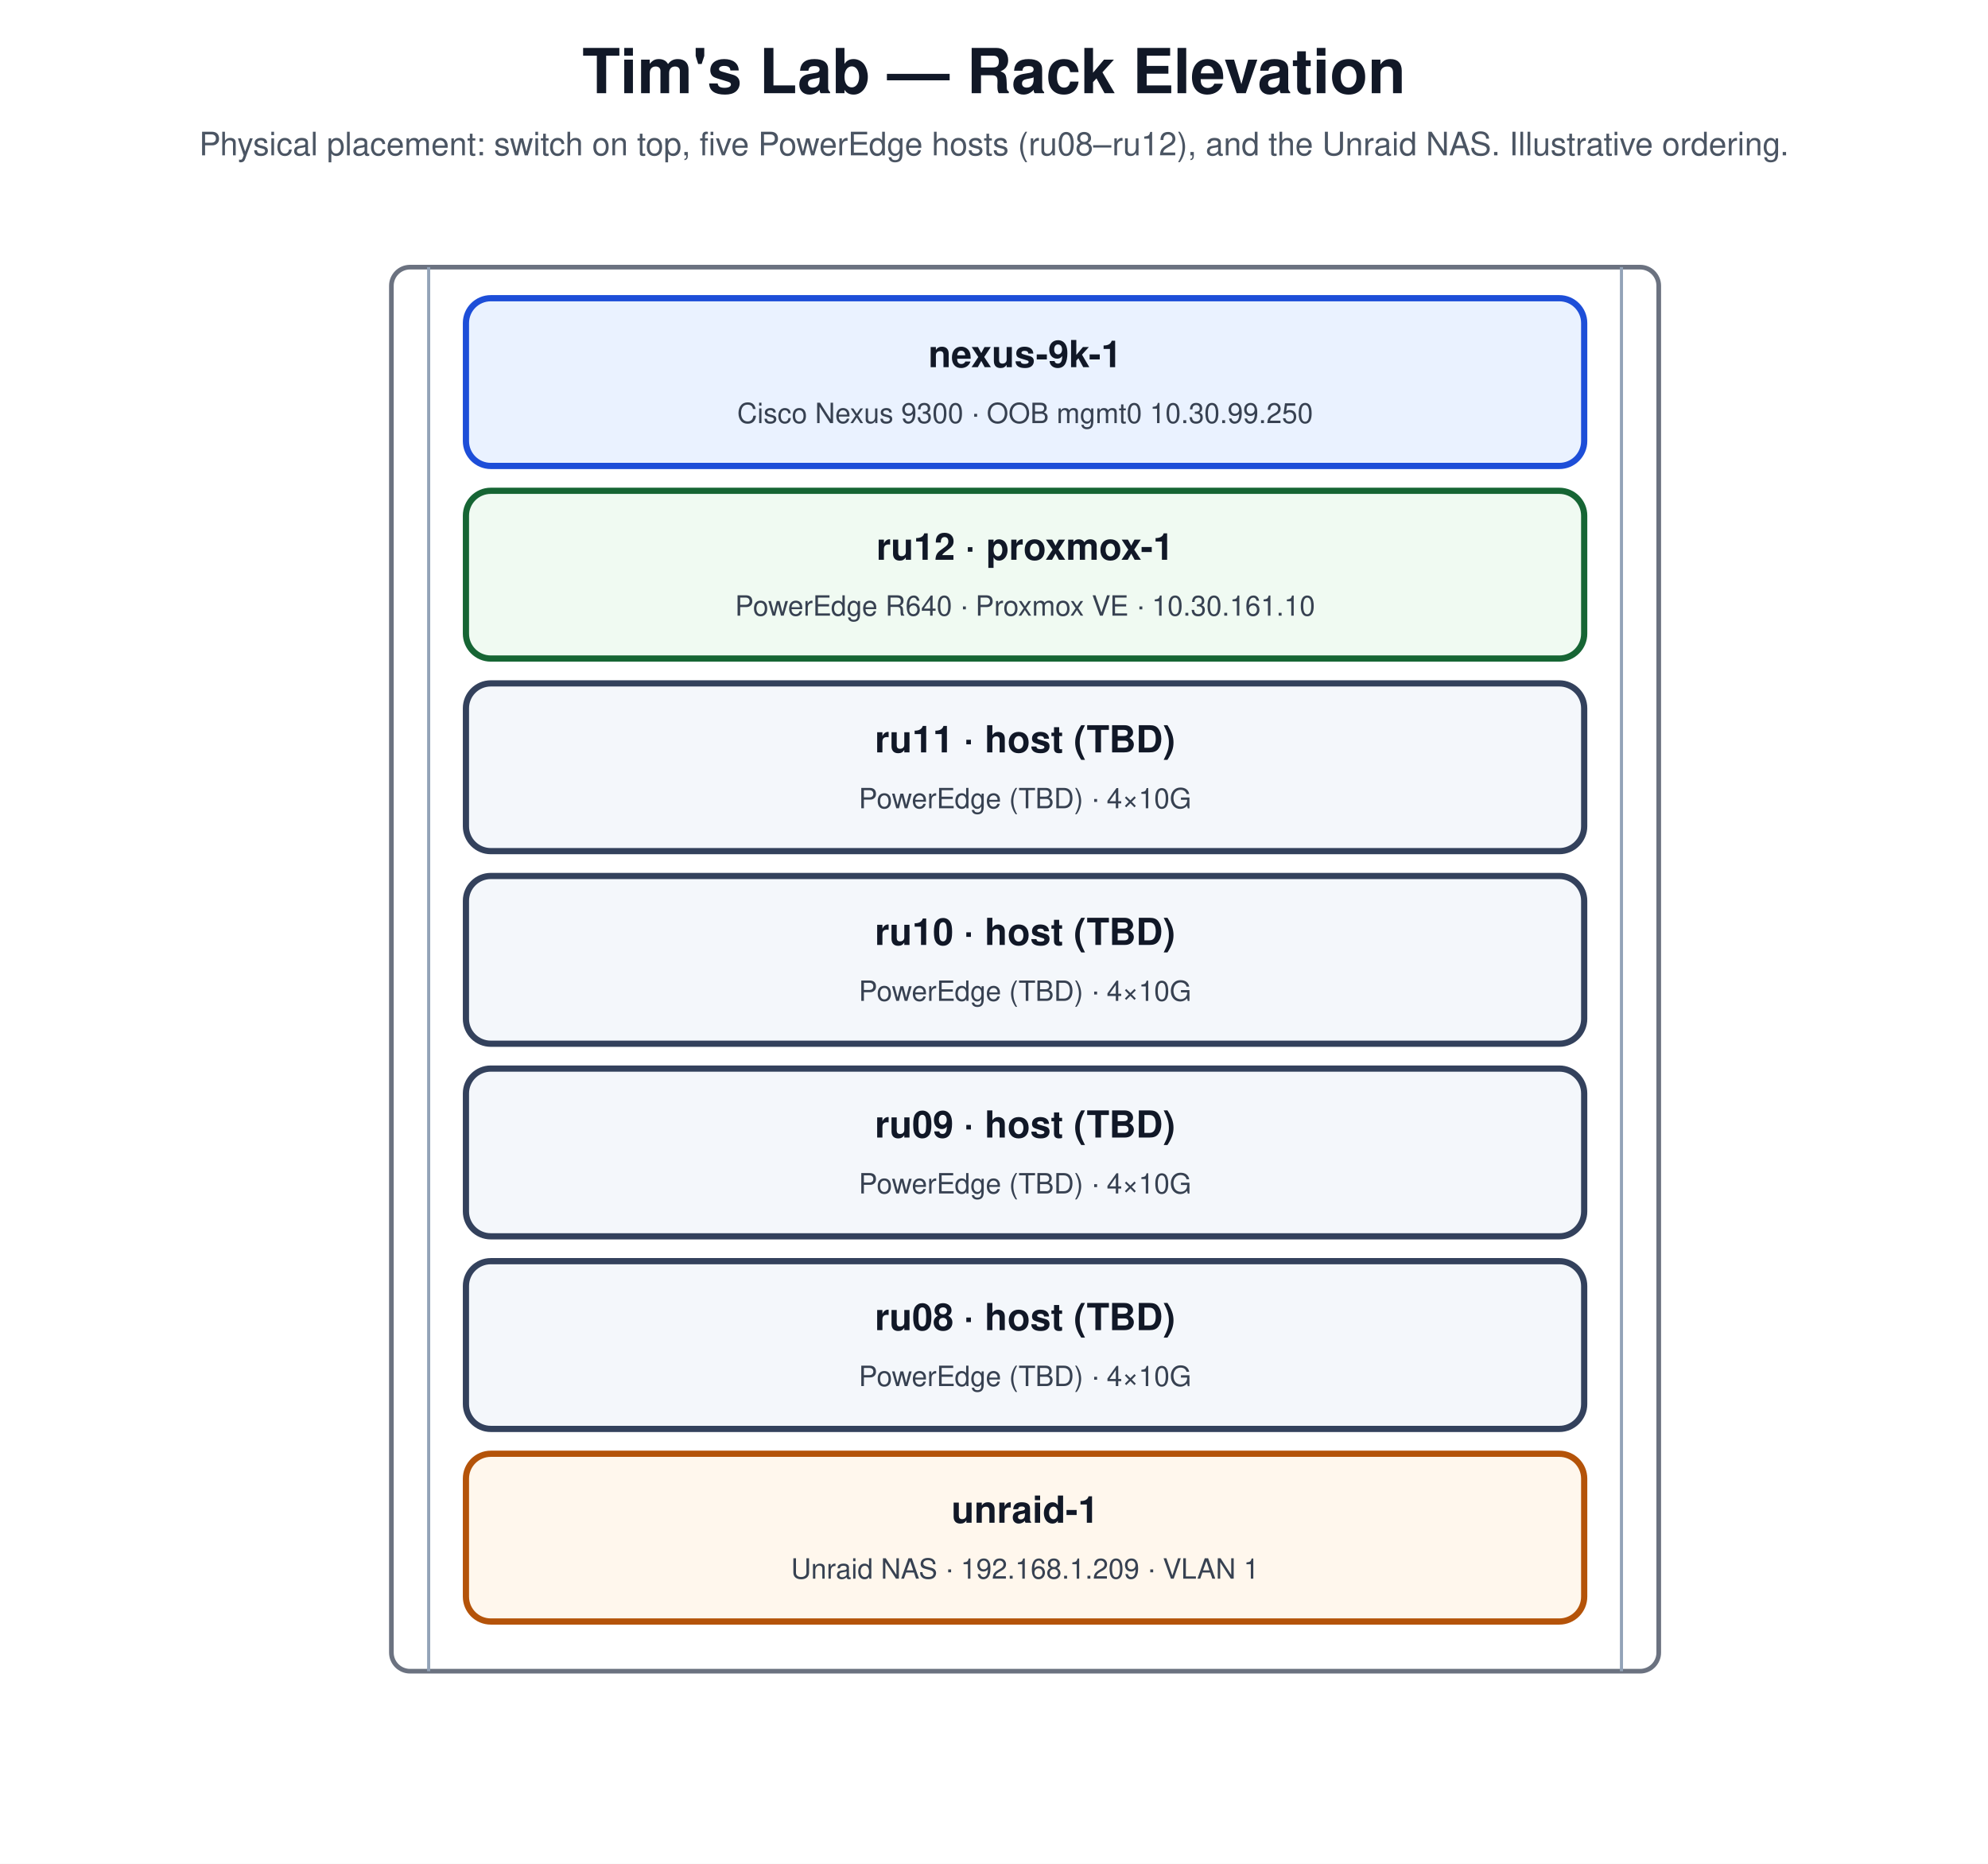
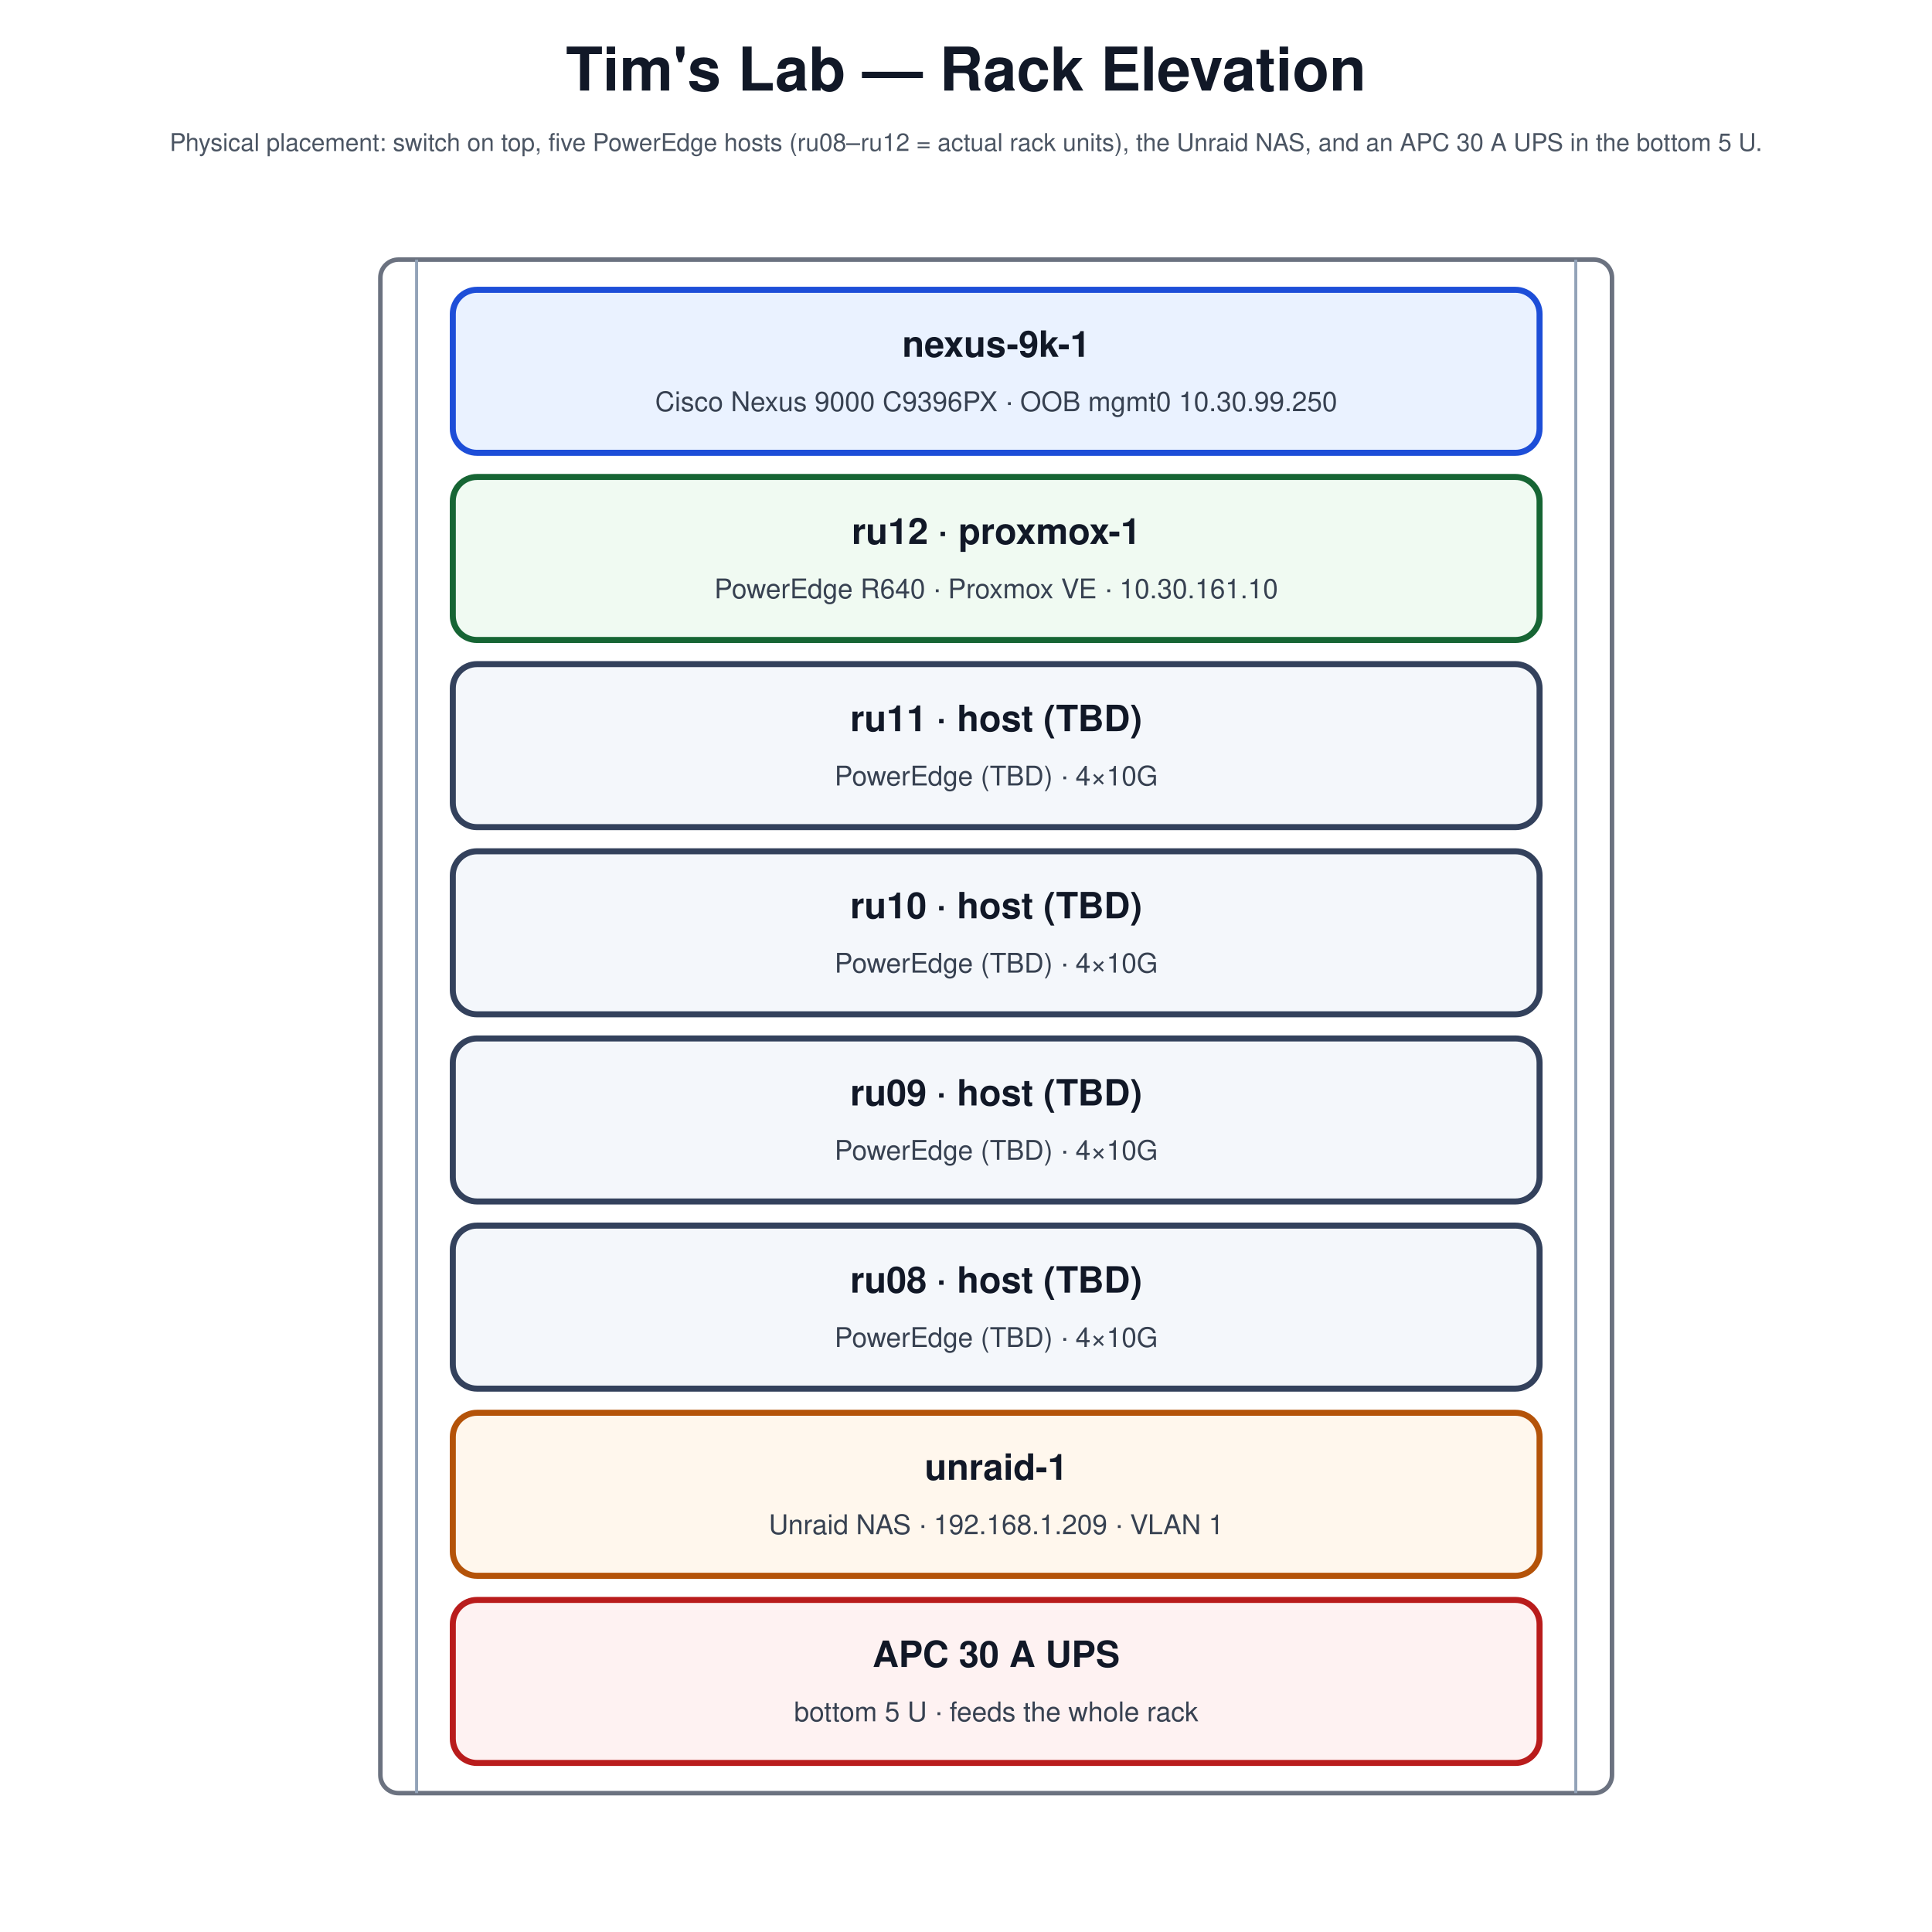
- <svg xmlns="http://www.w3.org/2000/svg" viewBox="0 0 640 600" font-family="Helvetica, Arial, sans-serif">
+ <svg xmlns="http://www.w3.org/2000/svg" viewBox="0 0 640 640" font-family="Helvetica, Arial, sans-serif">
  <defs>
  </defs>
-   <rect x="0" y="0" width="640" height="600" fill="#ffffff" />
+   <rect x="0" y="0" width="640" height="640" fill="#ffffff" />
  <text x="320.0" y="30" text-anchor="middle" font-size="20" font-weight="700" fill="#111827">Tim's Lab — Rack Elevation</text>
-   <text x="320.0" y="50" text-anchor="middle" font-size="10.4" fill="#4b5563">Physical placement: switch on top, five PowerEdge hosts (ru08–ru12), and the Unraid NAS. Illustrative ordering.</text>
-   <rect x="126" y="86" width="408" height="452" rx="6" fill="none" stroke="#6b7280" stroke-width="1.5" />
-   <line x1="138" y1="86" x2="138" y2="538" stroke="#93a3b8" stroke-width="1" />
-   <line x1="522" y1="86" x2="522" y2="538" stroke="#93a3b8" stroke-width="1" />
+   <text x="320.0" y="50" text-anchor="middle" font-size="8.1" fill="#4b5563">Physical placement: switch on top, five PowerEdge hosts (ru08–ru12 = actual rack units), the Unraid NAS, and an APC 30 A UPS in the bottom 5 U.</text>
+   <rect x="126" y="86" width="408" height="508" rx="6" fill="none" stroke="#6b7280" stroke-width="1.5" />
+   <line x1="138" y1="86" x2="138" y2="594" stroke="#93a3b8" stroke-width="1" />
+   <line x1="522" y1="86" x2="522" y2="594" stroke="#93a3b8" stroke-width="1" />
  <rect x="150" y="96" width="360" height="54" rx="8" fill="#eaf2ff" stroke="#1d4ed8" stroke-width="2" />
  <text x="330.0" y="118.2" text-anchor="middle" font-size="12" font-weight="700" fill="#111827">nexus-9k-1</text>
-   <text x="330.0" y="136.2" text-anchor="middle" font-size="9" font-weight="400" fill="#374151">Cisco Nexus 9300 · OOB mgmt0 10.30.99.250</text>
+   <text x="330.0" y="136.2" text-anchor="middle" font-size="9" font-weight="400" fill="#374151">Cisco Nexus 9000 C9396PX · OOB mgmt0 10.30.99.250</text>
  <rect x="150" y="158" width="360" height="54" rx="8" fill="#f0faf2" stroke="#166534" stroke-width="2" />
  <text x="330.0" y="180.2" text-anchor="middle" font-size="12" font-weight="700" fill="#111827">ru12 · proxmox-1</text>
  <text x="330.0" y="198.2" text-anchor="middle" font-size="9" font-weight="400" fill="#374151">PowerEdge R640 · Proxmox VE · 10.30.161.10</text>
  <rect x="150" y="220" width="360" height="54" rx="8" fill="#f4f7fb" stroke="#33415c" stroke-width="2" />
  <text x="330.0" y="242.2" text-anchor="middle" font-size="12" font-weight="700" fill="#111827">ru11 · host (TBD)</text>
  <text x="330.0" y="260.2" text-anchor="middle" font-size="9" font-weight="400" fill="#374151">PowerEdge (TBD) · 4×10G</text>
  <rect x="150" y="282" width="360" height="54" rx="8" fill="#f4f7fb" stroke="#33415c" stroke-width="2" />
  <text x="330.0" y="304.2" text-anchor="middle" font-size="12" font-weight="700" fill="#111827">ru10 · host (TBD)</text>
  <text x="330.0" y="322.2" text-anchor="middle" font-size="9" font-weight="400" fill="#374151">PowerEdge (TBD) · 4×10G</text>
  <rect x="150" y="344" width="360" height="54" rx="8" fill="#f4f7fb" stroke="#33415c" stroke-width="2" />
  <text x="330.0" y="366.2" text-anchor="middle" font-size="12" font-weight="700" fill="#111827">ru09 · host (TBD)</text>
  <text x="330.0" y="384.2" text-anchor="middle" font-size="9" font-weight="400" fill="#374151">PowerEdge (TBD) · 4×10G</text>
  <rect x="150" y="406" width="360" height="54" rx="8" fill="#f4f7fb" stroke="#33415c" stroke-width="2" />
  <text x="330.0" y="428.2" text-anchor="middle" font-size="12" font-weight="700" fill="#111827">ru08 · host (TBD)</text>
  <text x="330.0" y="446.2" text-anchor="middle" font-size="9" font-weight="400" fill="#374151">PowerEdge (TBD) · 4×10G</text>
  <rect x="150" y="468" width="360" height="54" rx="8" fill="#fff7ed" stroke="#b45309" stroke-width="2" />
  <text x="330.0" y="490.2" text-anchor="middle" font-size="12" font-weight="700" fill="#111827">unraid-1</text>
  <text x="330.0" y="508.2" text-anchor="middle" font-size="9" font-weight="400" fill="#374151">Unraid NAS · 192.168.1.209 · VLAN 1</text>
+   <rect x="150" y="530" width="360" height="54" rx="8" fill="#fef2f2" stroke="#b91c1c" stroke-width="2" />
+   <text x="330.0" y="552.2" text-anchor="middle" font-size="12" font-weight="700" fill="#111827">APC 30 A UPS</text>
+   <text x="330.0" y="570.2" text-anchor="middle" font-size="9" font-weight="400" fill="#374151">bottom 5 U · feeds the whole rack</text>
</svg>
